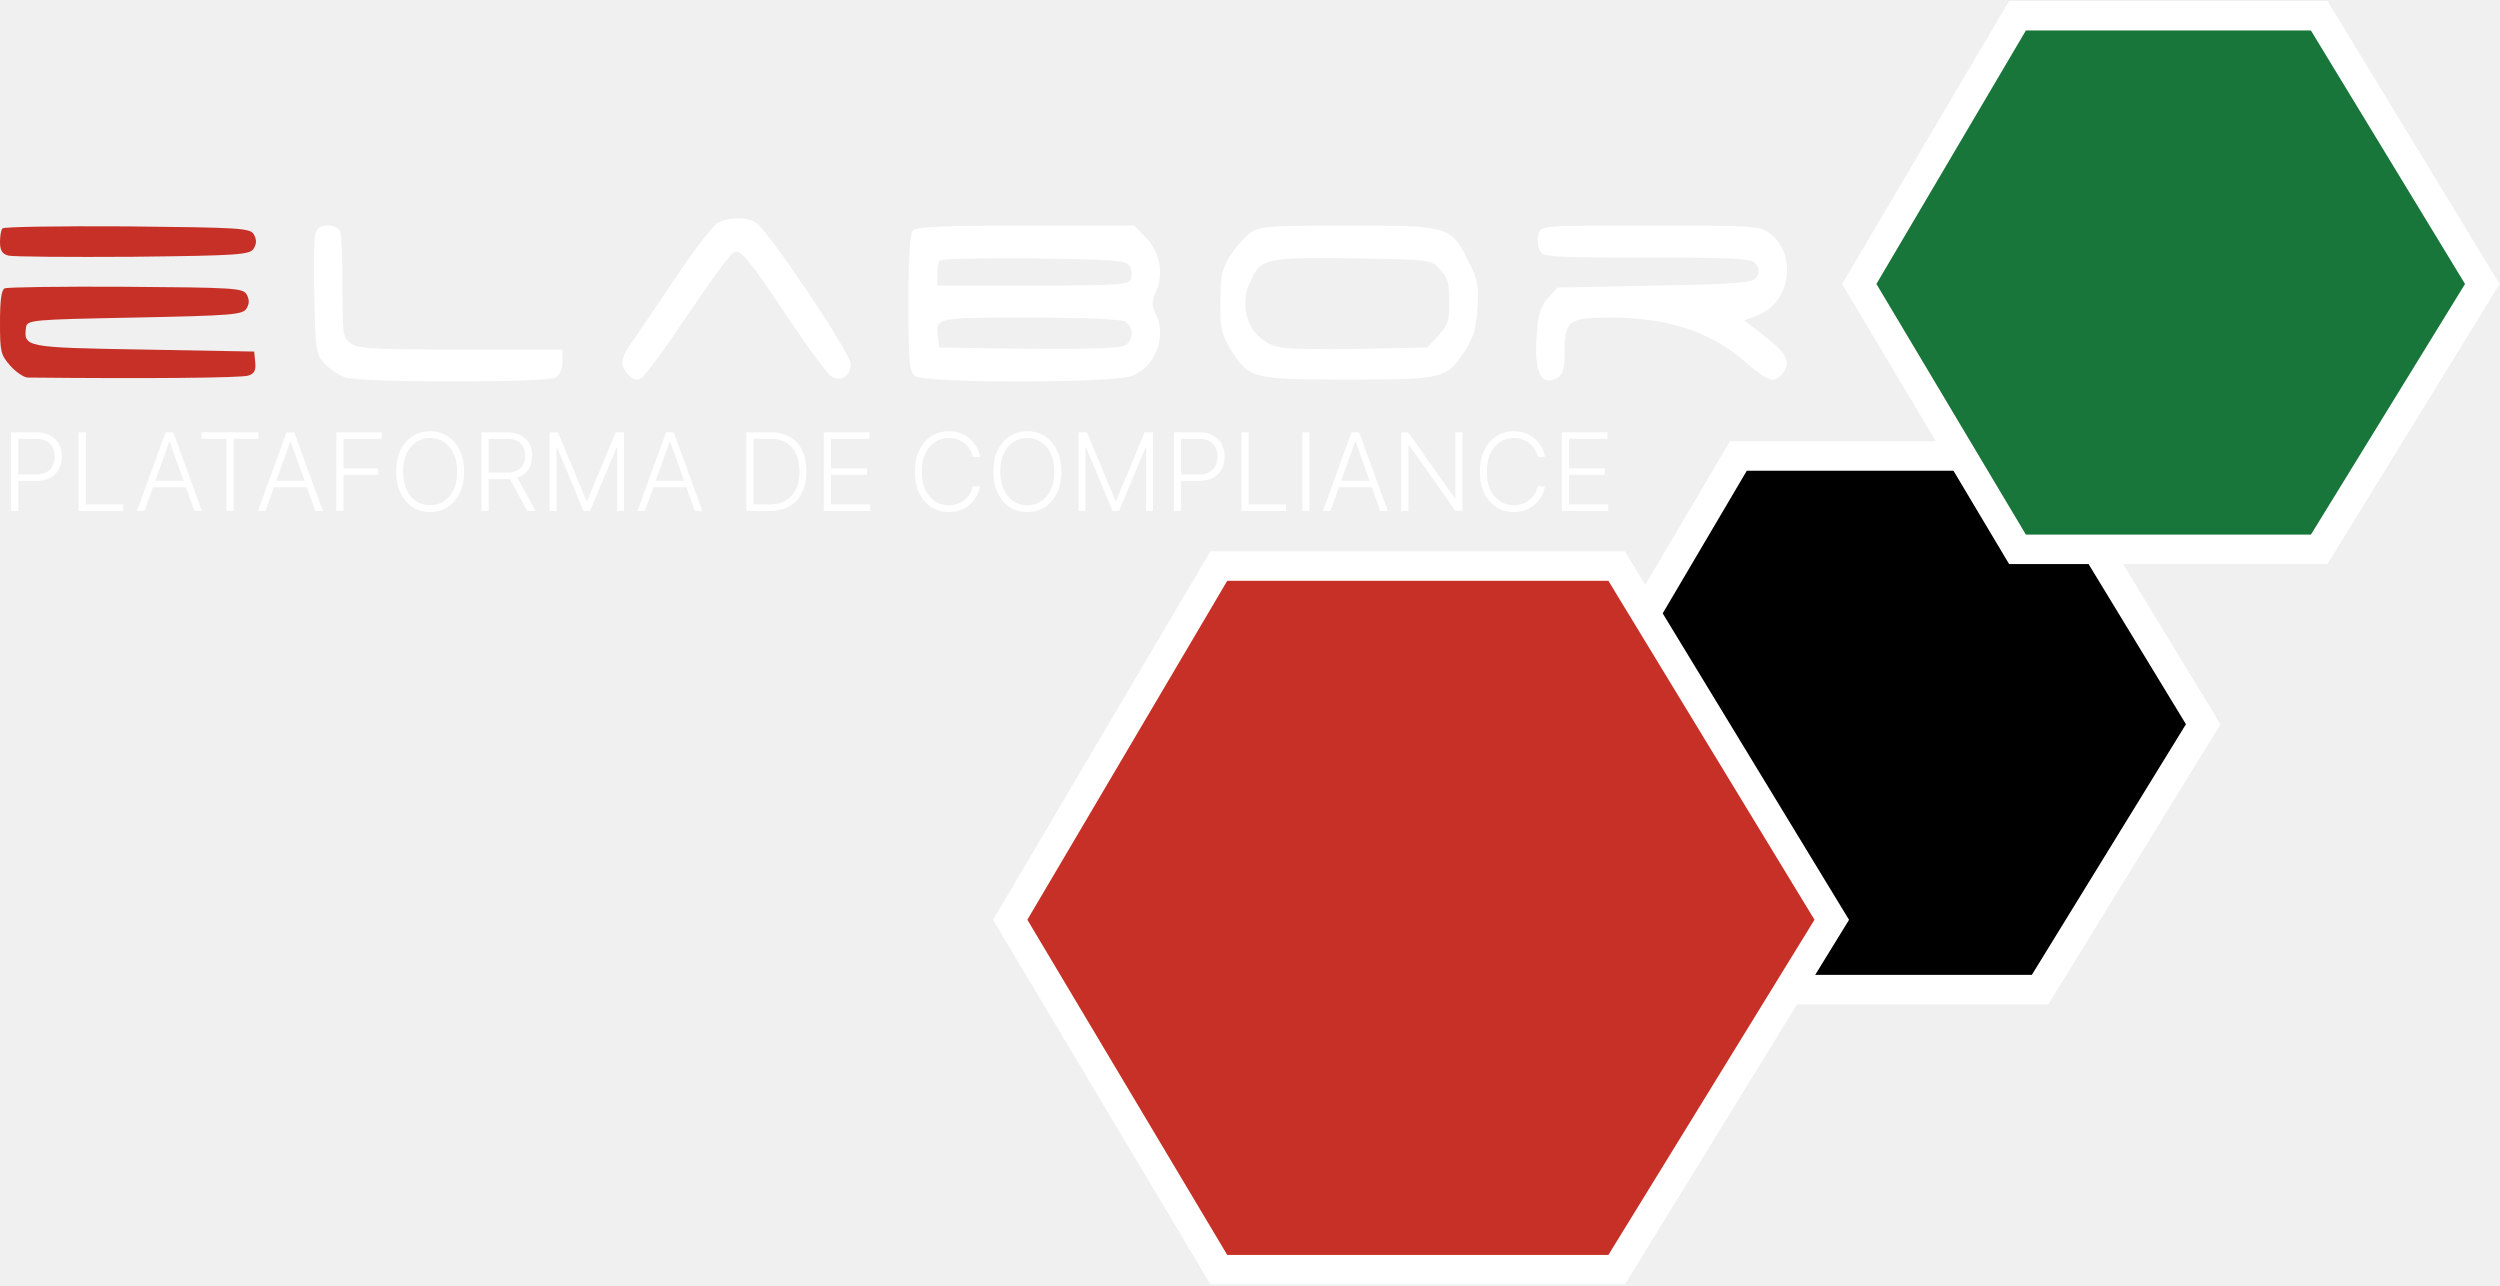
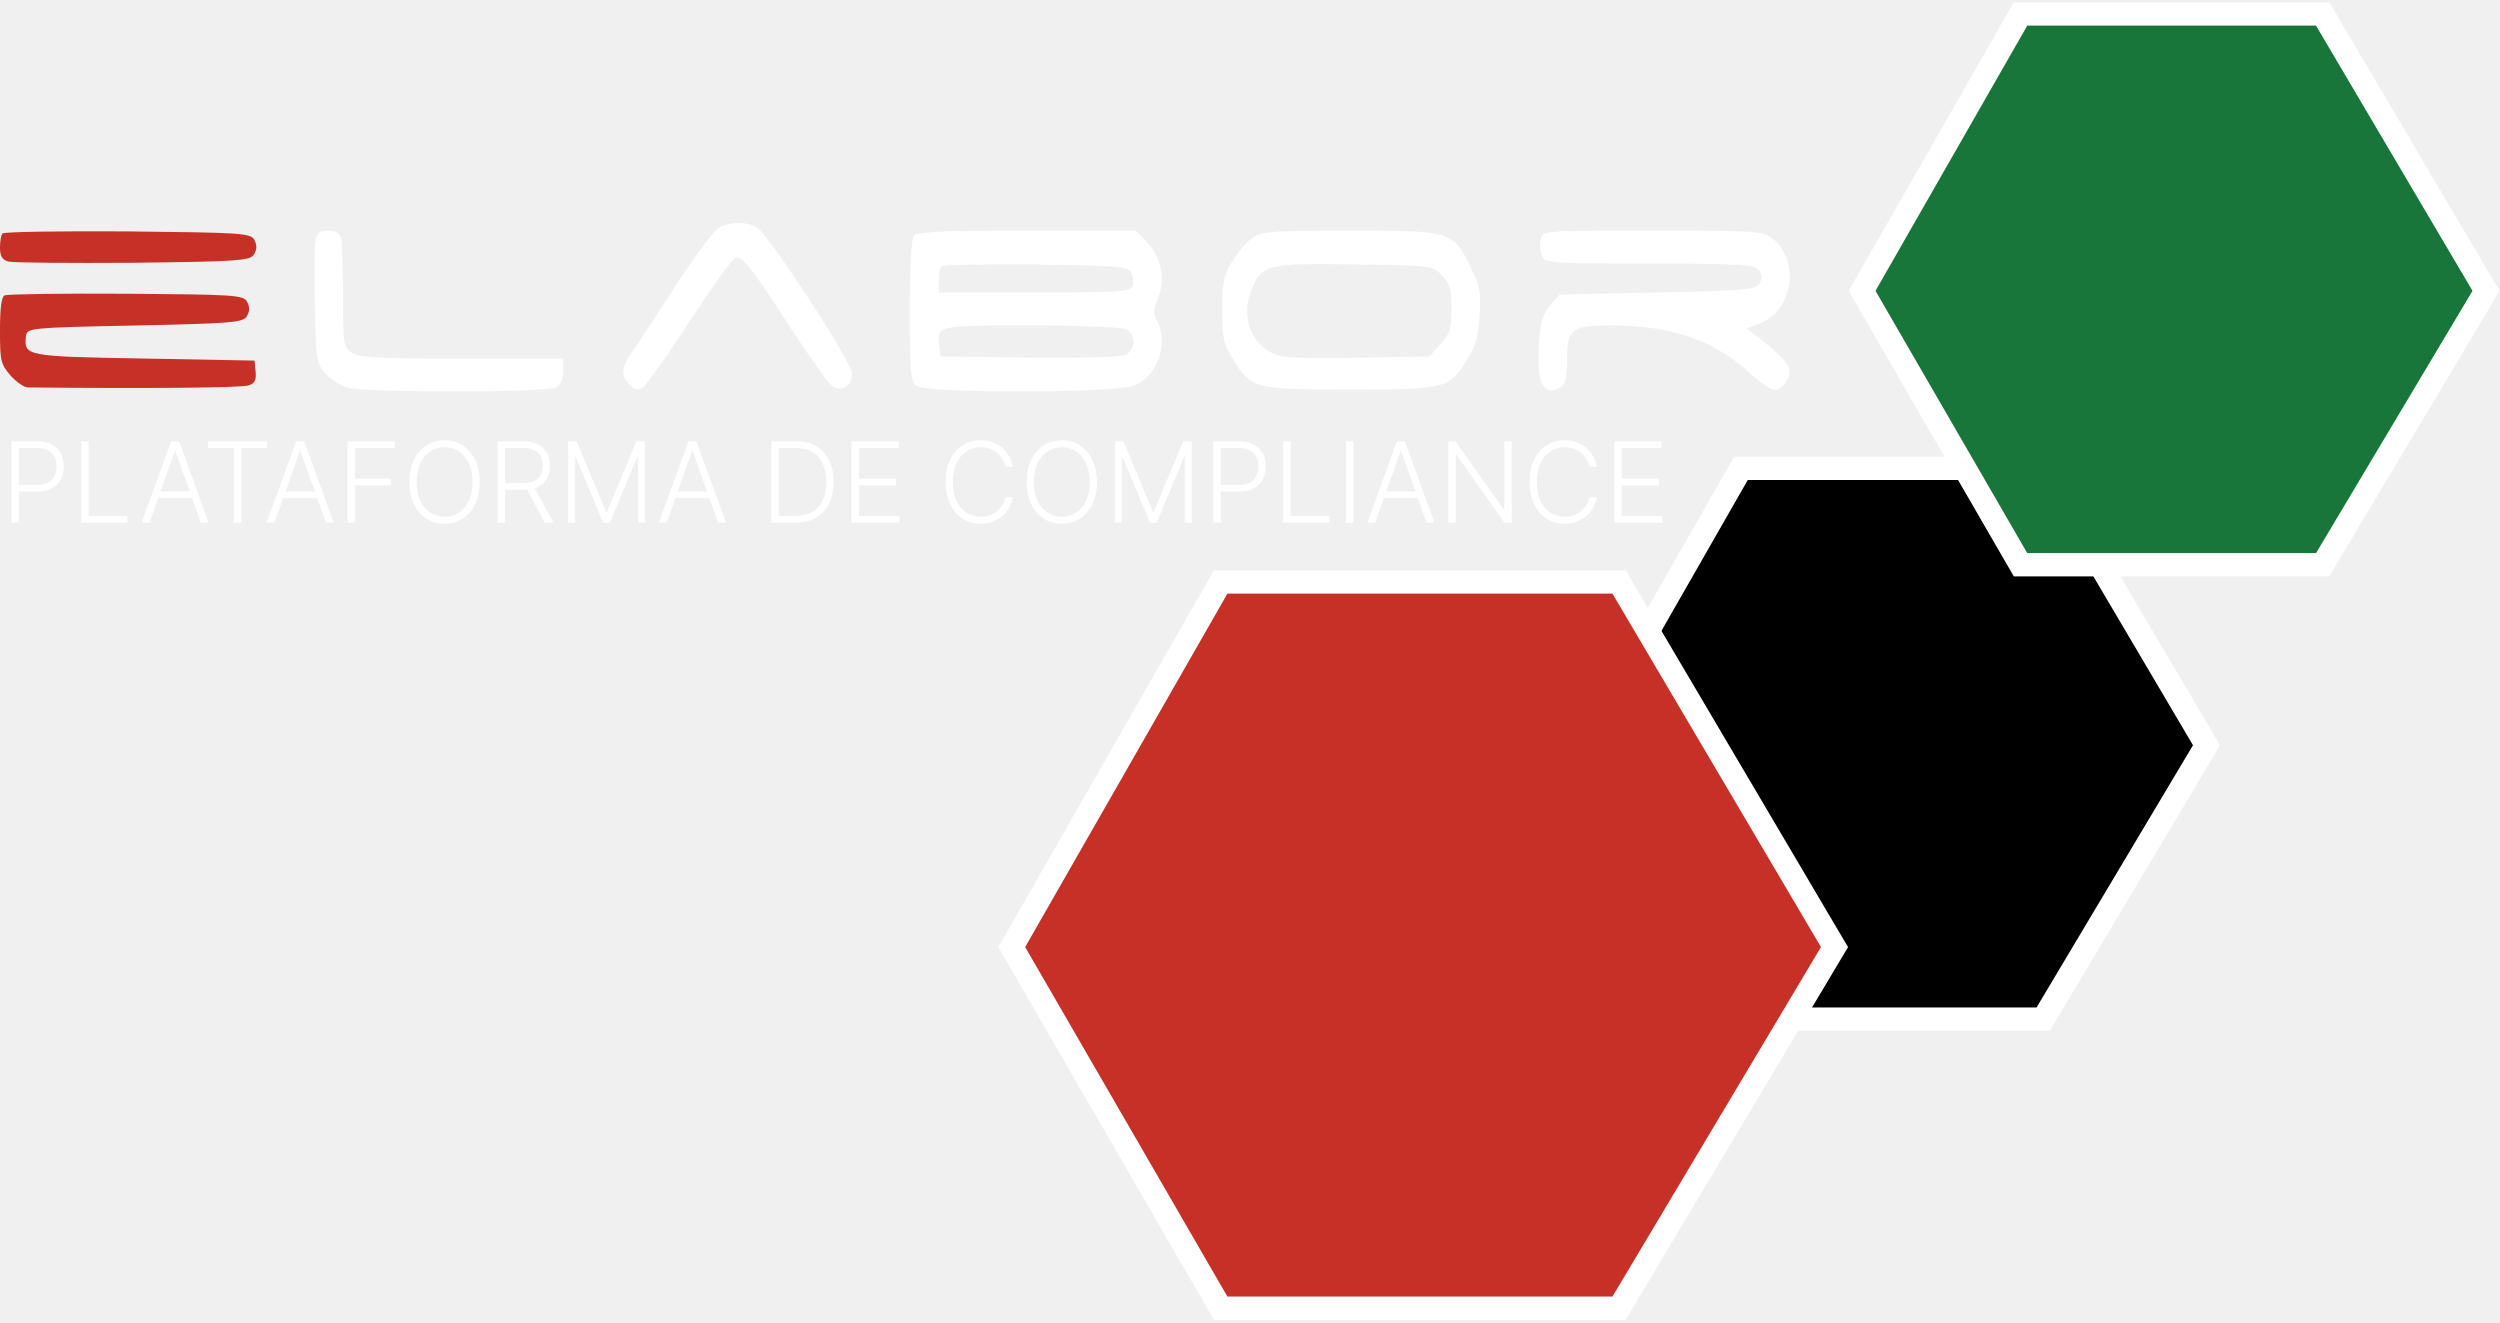
- <svg xmlns="http://www.w3.org/2000/svg" width="1272" height="654" viewBox="0 0 1272 654" fill="none">
-   <path d="M1038 503.5H884.5L804 368.5L884.5 232H1038L1121 368.5L1038 503.5Z" fill="black" stroke="white" stroke-width="15" />
-   <path d="M1180 279.5H1026.5L946 144.5L1026.5 8H1180L1263 144.5L1180 279.5Z" fill="#18763B" stroke="white" stroke-width="15" />
-   <path d="M822.555 646H620.148L514 467.989L620.148 288H822.555L932 467.989L822.555 646Z" fill="#C73026" stroke="white" stroke-width="15" />
-   <path d="M365.21 113.351C362.825 114.572 352.186 128.409 341.731 144.28C331.275 159.948 321.553 174.192 320.269 175.82C315.867 182.128 315.5 185.994 319.169 190.063C322.104 193.319 323.755 193.726 326.323 192.302C328.157 191.081 338.979 176.634 350.169 159.745C361.541 143.059 371.813 128.815 373.281 128.409C376.949 126.781 380.434 131.054 400.612 161.169C410.517 176.023 420.422 189.453 422.44 191.081C427.209 194.743 432.896 191.691 432.896 185.18C432.896 179.889 390.89 117.217 384.653 113.351C379.701 110.299 371.08 110.299 365.21 113.351Z" fill="white" />
-   <path d="M160.318 119.659C159.768 122.304 159.584 136.955 159.951 152.012C160.502 177.854 160.685 179.889 164.904 184.773C167.472 187.622 172.424 190.877 175.91 192.098C184.898 194.743 277.897 194.743 282.666 192.098C284.867 190.674 286.151 187.825 286.151 183.959V177.854H234.24C190.217 177.854 181.779 177.447 178.294 174.599C174.442 171.75 174.259 170.122 174.259 146.315C174.259 132.478 173.709 119.862 173.158 118.031C172.424 115.996 169.856 114.775 166.738 114.775C162.703 114.775 161.235 115.996 160.318 119.659Z" fill="white" />
-   <path d="M464.445 117.217C462.978 118.845 462.244 130.036 462.244 154.047C462.244 184.569 462.611 188.842 465.546 191.284C469.948 195.15 566.433 194.947 575.971 191.284C587.894 186.604 593.764 171.14 588.077 159.745C585.876 155.471 585.876 153.64 588.261 148.146C592.296 138.99 590.095 128.002 582.758 120.676L577.071 114.775H521.859C481.321 114.775 466.096 115.386 464.445 117.217ZM574.687 135.327C575.787 137.158 575.971 140.21 575.421 142.042C574.32 144.89 569.001 145.297 525.528 145.297H476.919V139.6C476.919 136.344 477.469 133.089 478.203 132.478C478.936 131.664 500.398 131.257 526.078 131.461C566.799 132.071 573.036 132.478 574.687 135.327ZM572.486 163.611C577.071 166.459 576.888 172.971 572.302 175.82C570.101 177.244 552.492 177.651 523.326 177.447L477.836 176.837L477.285 172.157C475.818 161.372 475.268 161.576 523.693 161.576C551.391 161.576 570.285 162.39 572.486 163.611Z" fill="white" />
-   <path d="M635.953 118.641C633.018 120.676 628.615 125.967 625.864 130.24C621.645 137.158 620.911 140.21 620.911 153.844C620.911 167.884 621.462 170.122 626.414 178.261C635.769 192.709 637.237 193.115 686.029 193.115C734.822 193.115 736.289 192.709 745.461 178.261C749.863 171.343 751.147 166.866 751.697 156.692C752.431 145.297 751.881 142.245 747.295 133.292C738.49 114.979 737.39 114.775 685.846 114.775C645.308 114.775 640.538 115.182 635.953 118.641ZM732.62 136.955C736.656 141.228 737.39 143.67 737.39 153.437C737.39 163.611 736.656 165.646 731.703 170.936L726.2 176.837L692.816 177.447C674.656 177.854 656.13 177.651 651.911 176.837C637.053 174.395 629.349 158.524 635.953 143.67C641.272 131.461 643.657 130.85 688.23 131.461C727.484 132.071 728.035 132.071 732.62 136.955Z" fill="white" />
-   <path d="M782.697 119.252C782.147 121.694 782.33 125.356 783.431 127.391C785.082 130.85 788.567 131.054 838.093 131.054C884.134 131.054 891.288 131.461 893.489 134.309C895.14 136.548 895.323 138.379 893.856 140.821C892.205 143.873 885.968 144.484 842.312 145.297L792.419 146.315L787.65 151.605C783.981 155.675 782.697 159.541 781.963 169.308C780.312 189.249 783.981 197.185 792.602 192.098C795.354 190.267 796.087 187.621 796.087 178.872C796.087 163 798.105 161.576 819.566 161.576C848.548 161.576 870.193 168.698 887.803 183.959C899.542 194.133 902.477 195.15 906.512 190.47C911.648 184.773 909.631 180.093 897.708 170.936L887.436 163L894.406 160.355C910.915 154.047 914.583 129.833 900.643 118.845C895.69 114.979 892.755 114.775 839.56 114.775C783.798 114.775 783.614 114.775 782.697 119.252Z" fill="white" />
-   <path d="M1.284 116.2C0.55 116.81 0 120.066 0 123.118C0 127.391 1.101 129.222 4.219 130.036C6.42 130.647 35.035 130.85 67.686 130.647C121.981 130.036 127.301 129.629 129.135 126.374C130.602 123.932 130.602 121.897 129.135 119.252C127.301 115.996 121.798 115.793 64.751 115.182C30.449 114.979 2.018 115.386 1.284 116.2Z" fill="#C73026" />
-   <path d="M2.385 146.722C0.734 147.332 0 152.826 0 164.018C0 179.279 0.367 180.5 5.319 186.197C8.254 189.453 12.29 192.098 14.124 192.098C74.473 192.708 123.449 192.302 126.383 191.081C129.502 190.063 130.235 188.435 129.869 184.366L129.318 178.872L72.822 177.854C12.473 176.837 12.106 176.633 13.207 166.663C13.757 162.797 15.408 162.593 68.603 161.576C118.129 160.558 123.632 160.152 125.466 156.896C126.934 154.454 126.934 152.419 125.466 149.774C123.632 146.518 118.313 146.315 64.017 145.908C31.367 145.704 3.485 146.111 2.385 146.722Z" fill="#C73026" />
-   <path d="M5.644 259.965V219.965H18.554C21.393 219.965 23.762 220.512 25.663 221.606C27.578 222.687 29.016 224.158 29.98 226.02C30.956 227.882 31.445 229.978 31.445 232.309C31.445 234.64 30.963 236.743 29.999 238.618C29.036 240.48 27.604 241.957 25.703 243.051C23.802 244.132 21.438 244.672 18.613 244.672H8.456V241.391H18.515C20.611 241.391 22.35 241 23.73 240.219C25.11 239.425 26.139 238.344 26.816 236.977C27.506 235.61 27.851 234.054 27.851 232.309C27.851 230.564 27.506 229.008 26.816 227.641C26.139 226.274 25.104 225.2 23.71 224.418C22.33 223.637 20.579 223.246 18.456 223.246H9.296V259.965H5.644ZM40.019 259.965V219.965H43.671V256.684H62.734V259.965H40.019ZM73.539 259.965H69.711L84.262 219.965H88.168L102.719 259.965H98.891L86.352 224.711H86.079L73.539 259.965ZM76.293 244.633H96.137V247.914H76.293V244.633ZM102.48 223.246V219.965H131.484V223.246H118.808V259.965H115.156V223.246H102.48ZM135.092 259.965H131.264L145.815 219.965H149.721L164.272 259.965H160.444L147.905 224.711H147.631L135.092 259.965ZM137.846 244.633H157.69V247.914H137.846V244.633ZM171.127 259.965V219.965H194.272V223.246H174.78V238.305H192.455V241.586H174.78V259.965H171.127ZM236.147 239.965C236.147 244.132 235.405 247.758 233.92 250.844C232.436 253.917 230.392 256.3 227.787 257.993C225.196 259.672 222.215 260.512 218.842 260.512C215.47 260.512 212.481 259.672 209.877 257.993C207.286 256.3 205.248 253.917 203.764 250.844C202.293 247.758 201.557 244.132 201.557 239.965C201.557 235.799 202.293 232.179 203.764 229.106C205.248 226.02 207.293 223.637 209.897 221.957C212.501 220.265 215.483 219.418 218.842 219.418C222.215 219.418 225.196 220.265 227.787 221.957C230.392 223.637 232.436 226.02 233.92 229.106C235.405 232.179 236.147 235.799 236.147 239.965ZM232.592 239.965C232.592 236.384 231.993 233.318 230.795 230.766C229.597 228.201 227.963 226.241 225.893 224.887C223.823 223.533 221.472 222.856 218.842 222.856C216.225 222.856 213.881 223.533 211.811 224.887C209.741 226.241 208.1 228.194 206.889 230.746C205.691 233.299 205.092 236.371 205.092 239.965C205.092 243.546 205.691 246.612 206.889 249.164C208.087 251.716 209.721 253.676 211.791 255.043C213.862 256.397 216.212 257.075 218.842 257.075C221.472 257.075 223.823 256.397 225.893 255.043C227.976 253.689 229.617 251.736 230.815 249.184C232.013 246.619 232.605 243.546 232.592 239.965ZM244.98 259.965V219.965H257.89C260.729 219.965 263.098 220.48 264.999 221.508C266.913 222.524 268.352 223.937 269.316 225.746C270.292 227.543 270.781 229.607 270.781 231.938C270.781 234.269 270.292 236.326 269.316 238.11C268.352 239.894 266.92 241.287 265.019 242.289C263.118 243.292 260.761 243.793 257.949 243.793H246.953V240.453H257.851C259.934 240.453 261.666 240.108 263.046 239.418C264.439 238.728 265.475 237.745 266.152 236.469C266.842 235.193 267.187 233.683 267.187 231.938C267.187 230.193 266.842 228.67 266.152 227.368C265.462 226.052 264.42 225.037 263.027 224.321C261.647 223.604 259.902 223.246 257.792 223.246H248.632V259.965H244.98ZM262.617 241.918L272.46 259.965H268.242L258.495 241.918H262.617ZM279.677 219.965H283.896L298.408 254.809H298.759L313.271 219.965H317.49V259.965H314.052V227.68H313.74L300.244 259.965H296.923L283.427 227.68H283.115V259.965H279.677V219.965ZM328.183 259.965H324.355L338.906 219.965H342.812L357.363 259.965H353.535L340.995 224.711H340.722L328.183 259.965ZM330.937 244.633H350.781V247.914H330.937V244.633ZM391.406 259.965H379.687V219.965H392.109C395.924 219.965 399.186 220.759 401.894 222.348C404.615 223.937 406.699 226.215 408.144 229.184C409.589 232.153 410.312 235.714 410.312 239.868C410.312 244.06 409.57 247.66 408.085 250.668C406.614 253.663 404.466 255.961 401.64 257.563C398.828 259.164 395.416 259.965 391.406 259.965ZM383.339 256.684H391.191C394.628 256.684 397.506 256.007 399.824 254.653C402.141 253.299 403.88 251.365 405.038 248.852C406.197 246.339 406.777 243.344 406.777 239.868C406.764 236.417 406.191 233.448 405.058 230.961C403.938 228.474 402.272 226.567 400.058 225.239C397.857 223.91 395.136 223.246 391.894 223.246H383.339V256.684ZM419.164 259.965V219.965H442.368V223.246H422.817V238.305H441.137V241.586H422.817V256.684H442.758V259.965H419.164ZM498.618 232.465H494.946C494.672 231.098 494.177 229.835 493.461 228.676C492.758 227.504 491.873 226.482 490.805 225.61C489.737 224.737 488.526 224.06 487.172 223.578C485.818 223.097 484.353 222.856 482.778 222.856C480.252 222.856 477.947 223.513 475.864 224.828C473.793 226.144 472.133 228.077 470.883 230.629C469.646 233.168 469.028 236.28 469.028 239.965C469.028 243.676 469.646 246.801 470.883 249.34C472.133 251.879 473.793 253.806 475.864 255.121C477.947 256.424 480.252 257.075 482.778 257.075C484.353 257.075 485.818 256.834 487.172 256.352C488.526 255.87 489.737 255.2 490.805 254.34C491.873 253.468 492.758 252.446 493.461 251.274C494.177 250.102 494.672 248.832 494.946 247.465H498.618C498.292 249.301 497.68 251.013 496.782 252.602C495.896 254.177 494.763 255.558 493.383 256.743C492.016 257.927 490.44 258.852 488.657 259.516C486.873 260.18 484.913 260.512 482.778 260.512C479.418 260.512 476.437 259.672 473.832 257.993C471.228 256.3 469.184 253.917 467.7 250.844C466.228 247.771 465.493 244.145 465.493 239.965C465.493 235.785 466.228 232.159 467.7 229.086C469.184 226.013 471.228 223.637 473.832 221.957C476.437 220.265 479.418 219.418 482.778 219.418C484.913 219.418 486.873 219.75 488.657 220.414C490.44 221.065 492.016 221.99 493.383 223.188C494.763 224.373 495.896 225.753 496.782 227.328C497.68 228.904 498.292 230.616 498.618 232.465ZM539.99 239.965C539.99 244.132 539.247 247.758 537.763 250.844C536.279 253.917 534.234 256.3 531.63 257.993C529.039 259.672 526.057 260.512 522.685 260.512C519.313 260.512 516.324 259.672 513.72 257.993C511.129 256.3 509.091 253.917 507.607 250.844C506.135 247.758 505.4 244.132 505.4 239.965C505.4 235.799 506.135 232.179 507.607 229.106C509.091 226.02 511.135 223.637 513.74 221.957C516.344 220.265 519.326 219.418 522.685 219.418C526.057 219.418 529.039 220.265 531.63 221.957C534.234 223.637 536.279 226.02 537.763 229.106C539.247 232.179 539.99 235.799 539.99 239.965ZM536.435 239.965C536.435 236.384 535.836 233.318 534.638 230.766C533.44 228.201 531.806 226.241 529.736 224.887C527.665 223.533 525.315 222.856 522.685 222.856C520.068 222.856 517.724 223.533 515.654 224.887C513.583 226.241 511.943 228.194 510.732 230.746C509.534 233.299 508.935 236.371 508.935 239.965C508.935 243.546 509.534 246.612 510.732 249.164C511.93 251.716 513.564 253.676 515.634 255.043C517.704 256.397 520.055 257.075 522.685 257.075C525.315 257.075 527.665 256.397 529.736 255.043C531.819 253.689 533.46 251.736 534.658 249.184C535.856 246.619 536.448 243.546 536.435 239.965ZM548.823 219.965H553.041L567.553 254.809H567.905L582.416 219.965H586.635V259.965H583.198V227.68H582.885L569.389 259.965H566.069L552.573 227.68H552.26V259.965H548.823V219.965ZM597.27 259.965V219.965H610.18C613.019 219.965 615.388 220.512 617.289 221.606C619.203 222.687 620.642 224.158 621.606 226.02C622.582 227.882 623.071 229.978 623.071 232.309C623.071 234.64 622.589 236.743 621.625 238.618C620.662 240.48 619.23 241.957 617.328 243.051C615.427 244.132 613.064 244.672 610.239 244.672H600.082V241.391H610.141C612.237 241.391 613.976 241 615.356 240.219C616.736 239.425 617.765 238.344 618.442 236.977C619.132 235.61 619.477 234.054 619.477 232.309C619.477 230.564 619.132 229.008 618.442 227.641C617.765 226.274 616.73 225.2 615.336 224.418C613.956 223.637 612.205 223.246 610.082 223.246H600.922V259.965H597.27ZM631.645 259.965V219.965H635.297V256.684H654.36V259.965H631.645ZM666.235 219.965V259.965H662.582V219.965H666.235ZM676.928 259.965H673.1L687.651 219.965H691.557L706.108 259.965H702.28L689.741 224.711H689.467L676.928 259.965ZM679.682 244.633H699.526V247.914H679.682V244.633ZM744.116 219.965V259.965H740.561L716.928 226.469H716.616V259.965H712.963V219.965H716.498L740.209 253.5H740.522V219.965H744.116ZM786.078 232.465H782.407C782.133 231.098 781.638 229.835 780.922 228.676C780.219 227.504 779.334 226.482 778.266 225.61C777.198 224.737 775.987 224.06 774.633 223.578C773.279 223.097 771.814 222.856 770.239 222.856C767.713 222.856 765.408 223.513 763.325 224.828C761.254 226.144 759.594 228.077 758.344 230.629C757.107 233.168 756.489 236.28 756.489 239.965C756.489 243.676 757.107 246.801 758.344 249.34C759.594 251.879 761.254 253.806 763.325 255.121C765.408 256.424 767.713 257.075 770.239 257.075C771.814 257.075 773.279 256.834 774.633 256.352C775.987 255.87 777.198 255.2 778.266 254.34C779.334 253.468 780.219 252.446 780.922 251.274C781.638 250.102 782.133 248.832 782.407 247.465H786.078C785.753 249.301 785.141 251.013 784.243 252.602C783.357 254.177 782.224 255.558 780.844 256.743C779.477 257.927 777.901 258.852 776.118 259.516C774.334 260.18 772.374 260.512 770.239 260.512C766.879 260.512 763.898 259.672 761.293 257.993C758.689 256.3 756.645 253.917 755.161 250.844C753.689 247.771 752.953 244.145 752.953 239.965C752.953 235.785 753.689 232.159 755.161 229.086C756.645 226.013 758.689 223.637 761.293 221.957C763.898 220.265 766.879 219.418 770.239 219.418C772.374 219.418 774.334 219.75 776.118 220.414C777.901 221.065 779.477 221.99 780.844 223.188C782.224 224.373 783.357 225.753 784.243 227.328C785.141 228.904 785.753 230.616 786.078 232.465ZM794.658 259.965V219.965H817.861V223.246H798.31V238.305H816.63V241.586H798.31V256.684H818.251V259.965H794.658Z" fill="white" />
+ <svg xmlns="http://www.w3.org/2000/svg" width="537" height="284" viewBox="0 0 537 284" fill="none">
+   <path d="M438.87 218.908H373.969L339.934 160.083L373.969 100.605H438.87L473.962 160.083L438.87 218.908Z" fill="black" stroke="white" stroke-width="5" />
+   <path d="M498.908 121.303H434.007L399.972 62.478L434.007 3H498.908L534 62.478L498.908 121.303Z" fill="#18763B" stroke="white" stroke-width="5" />
+   <path d="M347.779 281H262.2L217.321 203.434L262.2 125.006H347.779L394.052 203.434L347.779 281Z" fill="#C73026" stroke="white" stroke-width="5" />
+   <path d="M154.412 48.905C153.404 49.437 148.905 55.466 144.485 62.382C140.064 69.209 135.954 75.416 135.411 76.125C133.55 78.874 133.394 80.558 134.946 82.332C136.186 83.75 136.884 83.928 137.97 83.307C138.746 82.775 143.321 76.48 148.052 69.121C152.861 61.85 157.204 55.644 157.824 55.466C159.375 54.757 160.849 56.619 169.38 69.741C173.568 76.214 177.756 82.066 178.609 82.775C180.625 84.371 183.029 83.041 183.029 80.204C183.029 77.898 165.269 50.59 162.633 48.905C160.539 47.575 156.894 47.575 154.412 48.905Z" fill="white" />
+   <path d="M67.783 51.654C67.55 52.806 67.473 59.19 67.628 65.751C67.861 77.012 67.938 77.898 69.722 80.026C70.808 81.268 72.901 82.686 74.375 83.218C78.175 84.371 117.496 84.371 119.512 83.218C120.443 82.598 120.986 81.356 120.986 79.672V77.012H99.037C80.424 77.012 76.857 76.835 75.383 75.593C73.755 74.352 73.677 73.643 73.677 63.269C73.677 57.24 73.444 51.742 73.212 50.945C72.901 50.058 71.816 49.526 70.497 49.526C68.791 49.526 68.171 50.058 67.783 51.654Z" fill="white" />
+   <path d="M196.369 50.59C195.748 51.299 195.438 56.176 195.438 66.638C195.438 79.938 195.593 81.8 196.834 82.864C198.695 84.548 239.489 84.46 243.522 82.864C248.563 80.824 251.045 74.086 248.641 69.121C247.71 67.259 247.71 66.461 248.718 64.067C250.424 60.077 249.494 55.289 246.392 52.097L243.987 49.526H220.643C203.504 49.526 197.067 49.792 196.369 50.59ZM242.979 58.481C243.445 59.279 243.522 60.609 243.289 61.407C242.824 62.648 240.575 62.825 222.195 62.825H201.642V60.343C201.642 58.924 201.875 57.506 202.185 57.24C202.496 56.885 211.57 56.708 222.427 56.796C239.644 57.062 242.281 57.24 242.979 58.481ZM242.049 70.805C243.987 72.047 243.91 74.884 241.971 76.125C241.04 76.746 233.595 76.923 221.264 76.835L202.03 76.569L201.798 74.529C201.177 69.83 200.945 69.919 221.419 69.919C233.13 69.919 241.118 70.273 242.049 70.805Z" fill="white" />
+   <path d="M268.883 51.211C267.642 52.097 265.78 54.402 264.617 56.264C262.833 59.279 262.523 60.609 262.523 66.549C262.523 72.667 262.756 73.643 264.85 77.189C268.805 83.484 269.426 83.662 290.055 83.662C310.685 83.662 311.305 83.484 315.183 77.189C317.044 74.174 317.587 72.224 317.82 67.791C318.13 62.825 317.897 61.496 315.958 57.594C312.236 49.615 311.771 49.526 289.978 49.526C272.838 49.526 270.822 49.703 268.883 51.211ZM309.754 59.19C311.46 61.052 311.771 62.116 311.771 66.372C311.771 70.805 311.46 71.692 309.366 73.997L307.04 76.569L292.925 76.835C285.247 77.012 277.414 76.923 275.63 76.569C269.348 75.504 266.091 68.589 268.883 62.116C271.132 56.796 272.14 56.53 290.986 56.796C307.583 57.062 307.815 57.062 309.754 59.19Z" fill="white" />
+   <path d="M330.926 51.477C330.694 52.541 330.771 54.136 331.237 55.023C331.935 56.53 333.408 56.619 354.348 56.619C373.814 56.619 376.839 56.796 377.77 58.038C378.467 59.013 378.545 59.811 377.925 60.875C377.227 62.205 374.59 62.471 356.132 62.825L335.037 63.269L333.02 65.574C331.469 67.347 330.926 69.032 330.616 73.288C329.918 81.977 331.469 85.435 335.114 83.218C336.278 82.42 336.588 81.268 336.588 77.455C336.588 70.539 337.441 69.919 346.515 69.919C358.769 69.919 367.92 73.022 375.365 79.672C380.329 84.105 381.57 84.548 383.276 82.509C385.447 80.026 384.594 77.987 379.553 73.997L375.21 70.539L378.157 69.387C385.137 66.638 386.688 56.087 380.794 51.299C378.7 49.615 377.459 49.526 354.968 49.526C331.392 49.526 331.314 49.526 330.926 51.477Z" fill="white" />
+   <path d="M0.543 50.147C0.233 50.413 0 51.831 0 53.161C0 55.023 0.465 55.821 1.784 56.176C2.714 56.442 14.813 56.53 28.618 56.442C51.574 56.176 53.823 55.998 54.599 54.58C55.219 53.516 55.219 52.629 54.599 51.477C53.823 50.058 51.496 49.969 27.377 49.703C12.874 49.615 0.853 49.792 0.543 50.147Z" fill="#C73026" />
+   <path d="M1.008 63.446C0.31 63.712 0 66.106 0 70.983C0 77.632 0.155 78.164 2.249 80.647C3.49 82.066 5.196 83.218 5.972 83.218C31.487 83.484 52.194 83.307 53.435 82.775C54.754 82.332 55.064 81.622 54.909 79.849L54.676 77.455L30.789 77.012C5.274 76.569 5.119 76.48 5.584 72.135C5.817 70.451 6.515 70.362 29.006 69.919C49.945 69.475 52.272 69.298 53.047 67.879C53.668 66.815 53.668 65.929 53.047 64.776C52.272 63.358 50.023 63.269 27.067 63.092C13.262 63.003 1.474 63.18 1.008 63.446Z" fill="#C73026" />
+   <path d="M2.458 112.261V94.806H8.092C9.33 94.806 10.365 95.045 11.194 95.522C12.029 95.994 12.657 96.636 13.078 97.448C13.504 98.261 13.717 99.175 13.717 100.192C13.717 101.21 13.507 102.127 13.086 102.945C12.666 103.758 12.041 104.403 11.211 104.88C10.382 105.352 9.35 105.587 8.117 105.587H3.686V104.156H8.075C8.99 104.156 9.748 103.985 10.35 103.644C10.953 103.298 11.402 102.826 11.697 102.229C11.998 101.633 12.149 100.954 12.149 100.192C12.149 99.431 11.998 98.752 11.697 98.156C11.402 97.559 10.95 97.09 10.342 96.749C9.74 96.408 8.975 96.238 8.049 96.238H4.052V112.261H2.458ZM17.458 112.261V94.806H19.052V110.829H27.37V112.261H17.458ZM32.085 112.261H30.415L36.764 94.806H38.469L44.818 112.261H43.148L37.676 96.877H37.557L32.085 112.261ZM33.287 105.57H41.946V107.002H33.287V105.57ZM44.714 96.238V94.806H57.37V96.238H51.839V112.261H50.245V96.238H44.714ZM58.945 112.261H57.274L63.624 94.806H65.328L71.678 112.261H70.007L64.536 96.877H64.416L58.945 112.261ZM60.147 105.57H68.806V107.002H60.147V105.57ZM74.669 112.261V94.806H84.769V96.238H76.263V102.809H83.976V104.241H76.263V112.261H74.669ZM103.041 103.533C103.041 105.352 102.718 106.934 102.07 108.281C101.422 109.621 100.53 110.661 99.394 111.4C98.263 112.133 96.962 112.499 95.49 112.499C94.019 112.499 92.715 112.133 91.578 111.4C90.448 110.661 89.558 109.621 88.911 108.281C88.269 106.934 87.948 105.352 87.948 103.533C87.948 101.715 88.269 100.136 88.911 98.795C89.558 97.448 90.451 96.408 91.587 95.675C92.723 94.937 94.024 94.567 95.49 94.567C96.962 94.567 98.263 94.937 99.394 95.675C100.53 96.408 101.422 97.448 102.07 98.795C102.718 100.136 103.041 101.715 103.041 103.533ZM101.49 103.533C101.49 101.971 101.229 100.633 100.706 99.519C100.183 98.4 99.47 97.545 98.567 96.954C97.664 96.363 96.638 96.067 95.49 96.067C94.348 96.067 93.326 96.363 92.422 96.954C91.519 97.545 90.803 98.397 90.274 99.511C89.752 100.624 89.49 101.965 89.49 103.533C89.49 105.096 89.752 106.434 90.274 107.548C90.797 108.661 91.51 109.516 92.414 110.113C93.317 110.704 94.343 110.999 95.49 110.999C96.638 110.999 97.664 110.704 98.567 110.113C99.476 109.522 100.192 108.67 100.715 107.556C101.237 106.437 101.496 105.096 101.49 103.533ZM106.896 112.261V94.806H112.529C113.768 94.806 114.802 95.031 115.632 95.479C116.467 95.923 117.095 96.539 117.515 97.329C117.941 98.113 118.154 99.013 118.154 100.031C118.154 101.048 117.941 101.945 117.515 102.724C117.095 103.502 116.47 104.11 115.64 104.548C114.811 104.985 113.782 105.204 112.555 105.204H107.757V103.746H112.512C113.421 103.746 114.177 103.596 114.779 103.295C115.387 102.994 115.839 102.565 116.134 102.008C116.436 101.451 116.586 100.792 116.586 100.031C116.586 99.269 116.436 98.604 116.134 98.036C115.833 97.462 115.379 97.019 114.771 96.707C114.169 96.394 113.407 96.238 112.487 96.238H108.49V112.261H106.896ZM114.592 104.386L118.887 112.261H117.046L112.794 104.386H114.592ZM122.036 94.806H123.877L130.21 110.011H130.363L136.696 94.806H138.536V112.261H137.036V98.173H136.9L131.011 112.261H129.562L123.673 98.173H123.536V112.261H122.036V94.806ZM143.203 112.261H141.532L147.882 94.806H149.586L155.936 112.261H154.265L148.794 96.877H148.674L143.203 112.261ZM144.404 105.57H153.063V107.002H144.404V105.57ZM170.791 112.261H165.677V94.806H171.098C172.762 94.806 174.186 95.153 175.367 95.846C176.555 96.539 177.464 97.533 178.095 98.829C178.725 100.124 179.041 101.678 179.041 103.491C179.041 105.32 178.717 106.891 178.069 108.204C177.427 109.511 176.49 110.514 175.257 111.212C174.029 111.911 172.541 112.261 170.791 112.261ZM167.271 110.829H170.697C172.197 110.829 173.453 110.533 174.464 109.942C175.475 109.352 176.234 108.508 176.74 107.411C177.245 106.315 177.498 105.008 177.498 103.491C177.492 101.985 177.242 100.69 176.748 99.604C176.259 98.519 175.532 97.687 174.566 97.107C173.606 96.528 172.419 96.238 171.004 96.238H167.271V110.829ZM182.904 112.261V94.806H193.029V96.238H184.497V102.809H192.492V104.241H184.497V110.829H193.199V112.261H182.904ZM217.574 100.261H215.972C215.852 99.664 215.637 99.113 215.324 98.607C215.017 98.096 214.631 97.65 214.165 97.269C213.699 96.888 213.171 96.593 212.58 96.383C211.989 96.173 211.35 96.067 210.662 96.067C209.56 96.067 208.554 96.354 207.645 96.928C206.742 97.502 206.017 98.346 205.472 99.46C204.932 100.567 204.662 101.925 204.662 103.533C204.662 105.153 204.932 106.516 205.472 107.624C206.017 108.732 206.742 109.573 207.645 110.147C208.554 110.715 209.56 110.999 210.662 110.999C211.35 110.999 211.989 110.894 212.58 110.684C213.171 110.474 213.699 110.181 214.165 109.806C214.631 109.425 215.017 108.979 215.324 108.468C215.637 107.957 215.852 107.403 215.972 106.806H217.574C217.432 107.607 217.165 108.354 216.773 109.048C216.387 109.735 215.892 110.337 215.29 110.854C214.693 111.371 214.006 111.775 213.227 112.065C212.449 112.354 211.594 112.499 210.662 112.499C209.196 112.499 207.895 112.133 206.759 111.4C205.622 110.661 204.73 109.621 204.083 108.281C203.441 106.94 203.12 105.357 203.12 103.533C203.12 101.71 203.441 100.127 204.083 98.786C204.73 97.445 205.622 96.408 206.759 95.675C207.895 94.937 209.196 94.567 210.662 94.567C211.594 94.567 212.449 94.712 213.227 95.002C214.006 95.286 214.693 95.69 215.29 96.212C215.892 96.729 216.387 97.332 216.773 98.019C217.165 98.707 217.432 99.454 217.574 100.261ZM235.627 103.533C235.627 105.352 235.303 106.934 234.656 108.281C234.008 109.621 233.116 110.661 231.98 111.4C230.849 112.133 229.548 112.499 228.076 112.499C226.605 112.499 225.301 112.133 224.164 111.4C223.034 110.661 222.144 109.621 221.497 108.281C220.855 106.934 220.534 105.352 220.534 103.533C220.534 101.715 220.855 100.136 221.497 98.795C222.144 97.448 223.036 96.408 224.173 95.675C225.309 94.937 226.61 94.567 228.076 94.567C229.548 94.567 230.849 94.937 231.98 95.675C233.116 96.408 234.008 97.448 234.656 98.795C235.303 100.136 235.627 101.715 235.627 103.533ZM234.076 103.533C234.076 101.971 233.815 100.633 233.292 99.519C232.769 98.4 232.056 97.545 231.153 96.954C230.25 96.363 229.224 96.067 228.076 96.067C226.934 96.067 225.911 96.363 225.008 96.954C224.105 97.545 223.389 98.397 222.86 99.511C222.338 100.624 222.076 101.965 222.076 103.533C222.076 105.096 222.338 106.434 222.86 107.548C223.383 108.661 224.096 109.516 225 110.113C225.903 110.704 226.928 110.999 228.076 110.999C229.224 110.999 230.25 110.704 231.153 110.113C232.062 109.522 232.778 108.67 233.301 107.556C233.823 106.437 234.082 105.096 234.076 103.533ZM239.482 94.806H241.323L247.655 110.011H247.808L254.141 94.806H255.982V112.261H254.482V98.173H254.345L248.456 112.261H247.007L241.118 98.173H240.982V112.261H239.482V94.806ZM260.622 112.261V94.806H266.256C267.495 94.806 268.529 95.045 269.358 95.522C270.193 95.994 270.821 96.636 271.242 97.448C271.668 98.261 271.881 99.175 271.881 100.192C271.881 101.21 271.671 102.127 271.25 102.945C270.83 103.758 270.205 104.403 269.375 104.88C268.546 105.352 267.514 105.587 266.281 105.587H261.85V104.156H266.239C267.154 104.156 267.912 103.985 268.514 103.644C269.117 103.298 269.566 102.826 269.861 102.229C270.162 101.633 270.313 100.954 270.313 100.192C270.313 99.431 270.162 98.752 269.861 98.156C269.566 97.559 269.114 97.09 268.506 96.749C267.904 96.408 267.139 96.238 266.213 96.238H262.216V112.261H260.622ZM275.622 112.261V94.806H277.216V110.829H285.534V112.261H275.622ZM290.716 94.806V112.261H289.122V94.806H290.716ZM295.382 112.261H293.712L300.061 94.806H301.766L308.115 112.261H306.445L300.973 96.877H300.854L295.382 112.261ZM296.584 105.57H305.243V107.002H296.584V105.57ZM324.701 94.806V112.261H323.149L312.837 97.644H312.701V112.261H311.107V94.806H312.649L322.996 109.44H323.132V94.806H324.701ZM343.012 100.261H341.409C341.29 99.664 341.074 99.113 340.762 98.607C340.455 98.096 340.068 97.65 339.602 97.269C339.137 96.888 338.608 96.593 338.017 96.383C337.426 96.173 336.787 96.067 336.1 96.067C334.997 96.067 333.992 96.354 333.083 96.928C332.179 97.502 331.455 98.346 330.909 99.46C330.37 100.567 330.1 101.925 330.1 103.533C330.1 105.153 330.37 106.516 330.909 107.624C331.455 108.732 332.179 109.573 333.083 110.147C333.992 110.715 334.997 110.999 336.1 110.999C336.787 110.999 337.426 110.894 338.017 110.684C338.608 110.474 339.137 110.181 339.602 109.806C340.068 109.425 340.455 108.979 340.762 108.468C341.074 107.957 341.29 107.403 341.409 106.806H343.012C342.87 107.607 342.602 108.354 342.21 109.048C341.824 109.735 341.33 110.337 340.727 110.854C340.131 111.371 339.443 111.775 338.665 112.065C337.887 112.354 337.031 112.499 336.1 112.499C334.634 112.499 333.333 112.133 332.196 111.4C331.06 110.661 330.168 109.621 329.52 108.281C328.878 106.94 328.557 105.357 328.557 103.533C328.557 101.71 328.878 100.127 329.52 98.786C330.168 97.445 331.06 96.408 332.196 95.675C333.333 94.937 334.634 94.567 336.1 94.567C337.031 94.567 337.887 94.712 338.665 95.002C339.443 95.286 340.131 95.69 340.727 96.212C341.33 96.729 341.824 97.332 342.21 98.019C342.602 98.707 342.87 99.454 343.012 100.261ZM346.755 112.261V94.806H356.88V96.238H348.349V102.809H356.343V104.241H348.349V110.829H357.051V112.261H346.755Z" fill="white" />
</svg>
